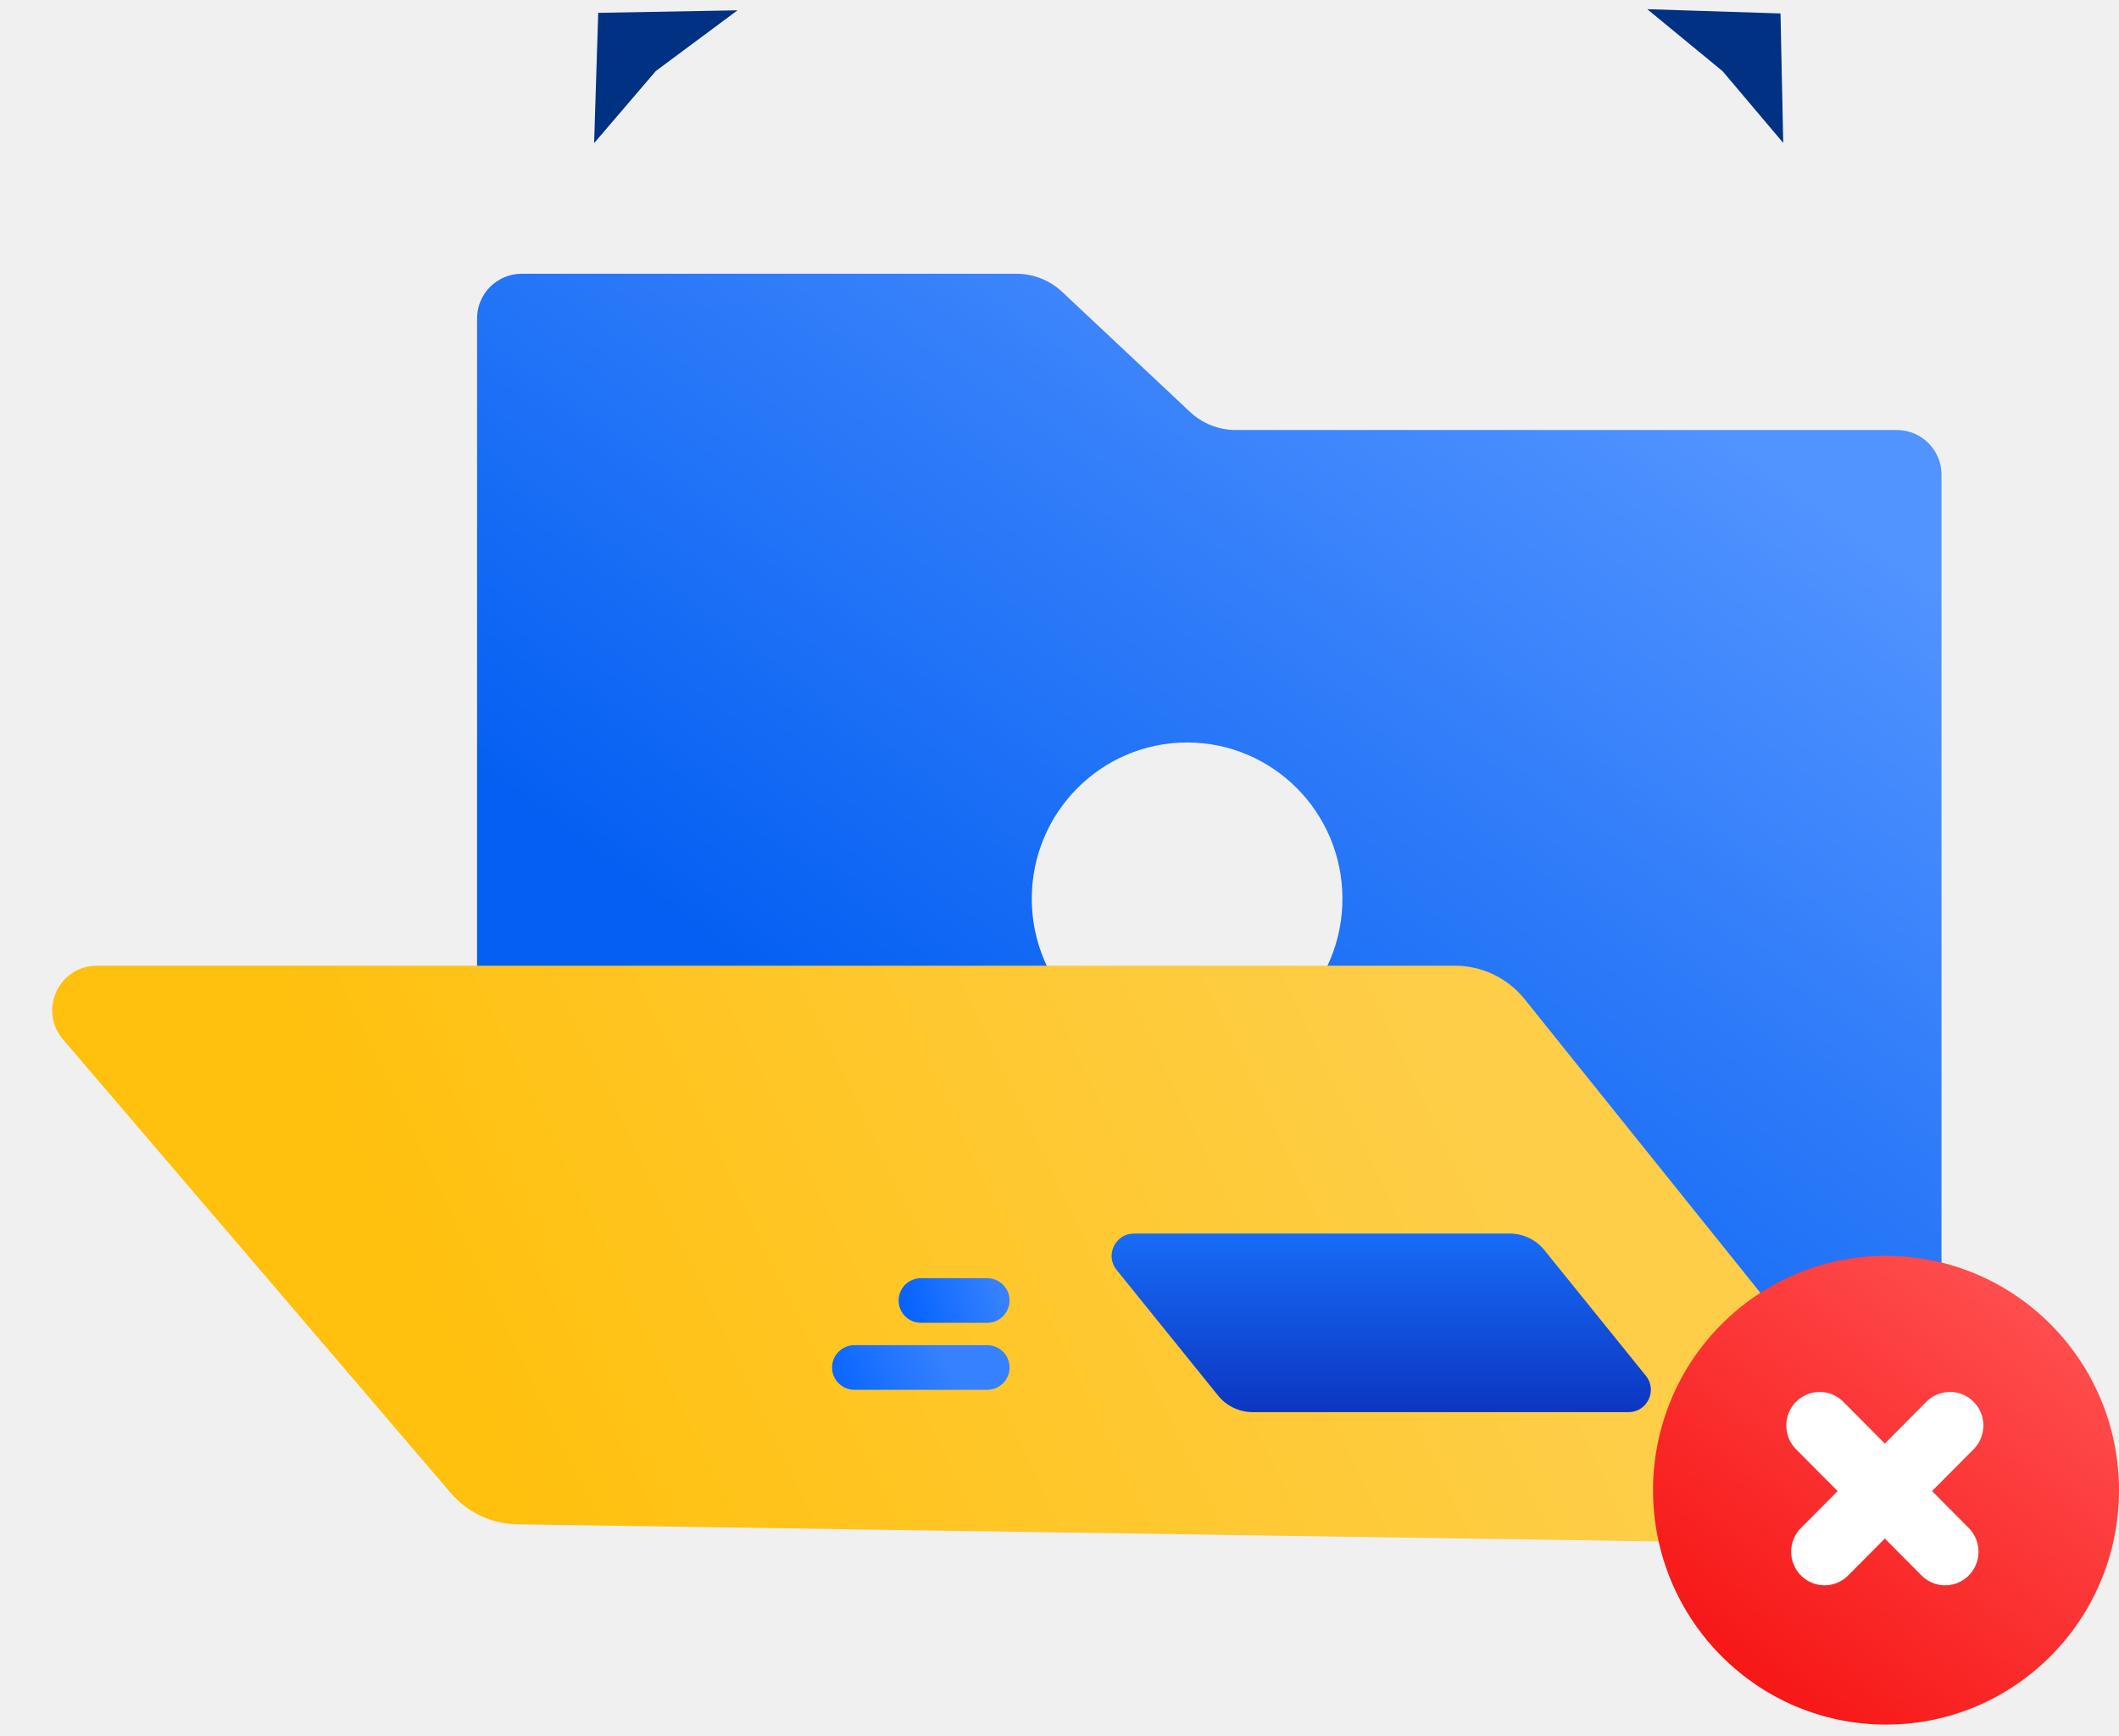
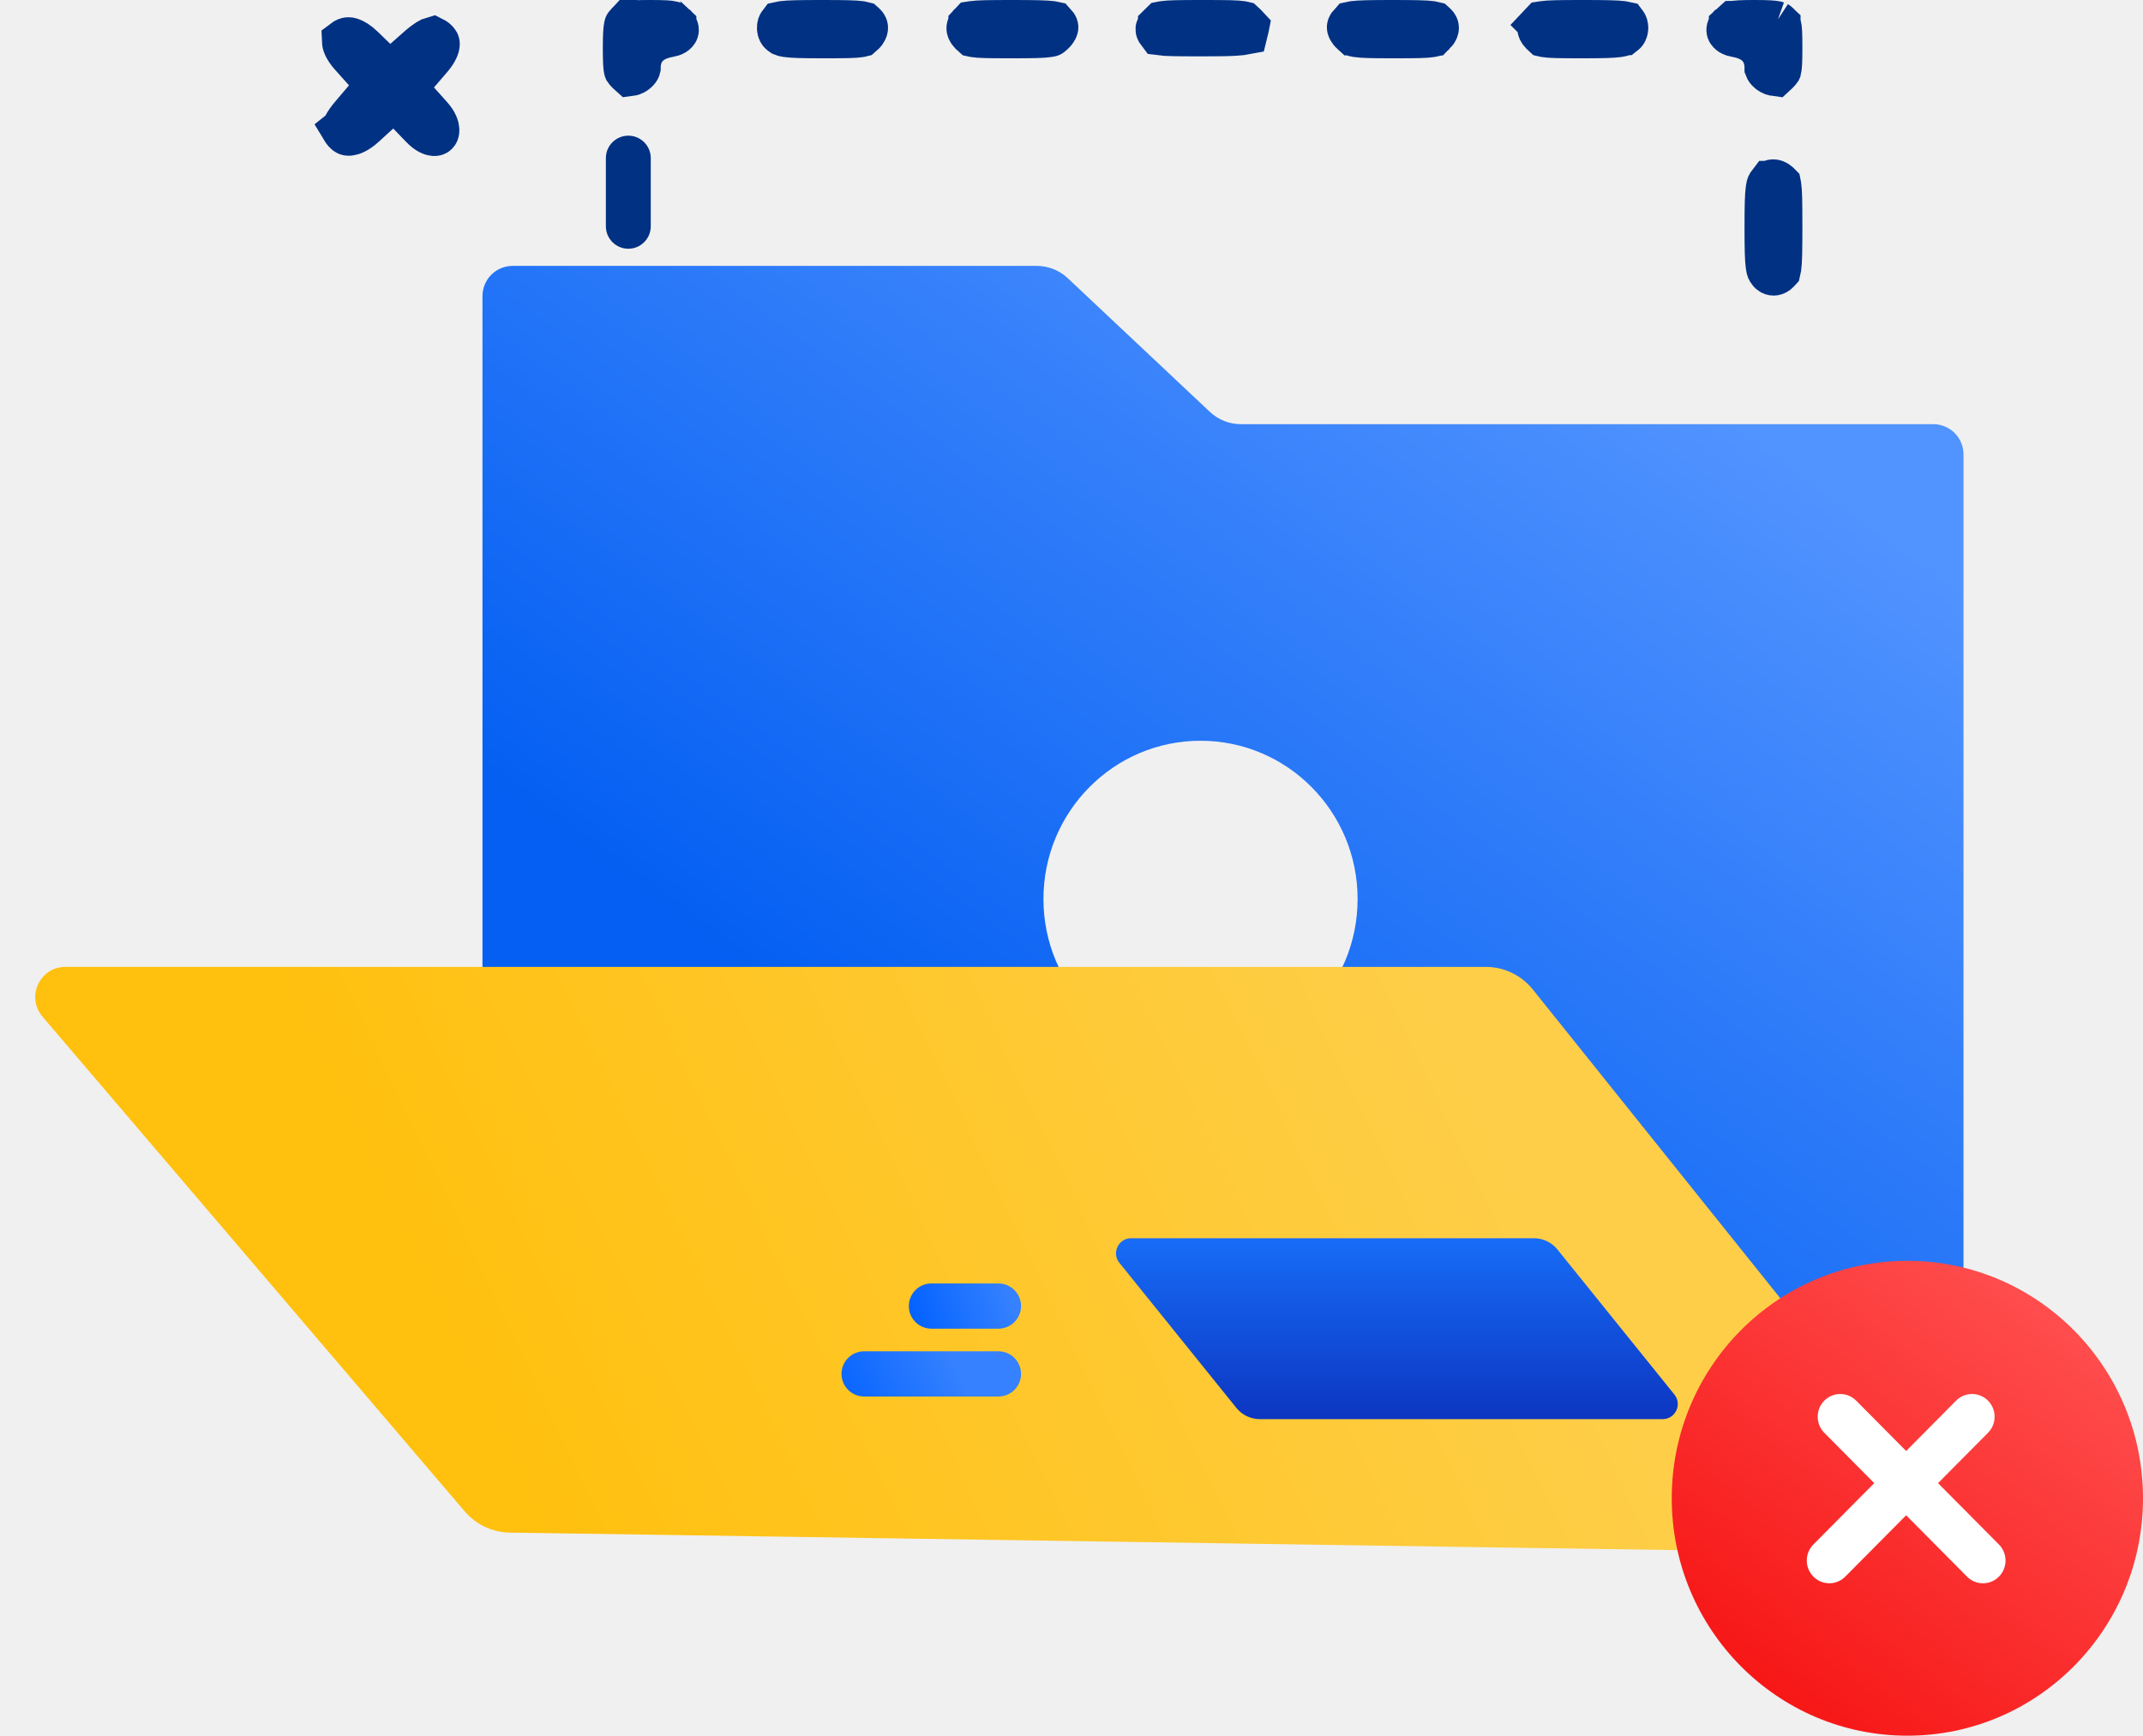
- <svg xmlns="http://www.w3.org/2000/svg" width="94" height="77" viewBox="0 0 94 77" fill="none">
-   <path d="M67.552 54.621H50.042H48.857L54.187 62.62L72.966 61.428L67.552 54.621Z" fill="white" stroke="white" stroke-width="0.99" />
-   <path d="M77.564 1.997C77.567 2.062 77.57 2.136 77.571 2.222C77.511 2.151 77.442 2.082 77.363 2.015C77.352 2.006 77.339 1.998 77.328 1.989C77.419 1.991 77.497 1.993 77.564 1.997ZM28.137 2.015C28.059 2.081 27.991 2.151 27.931 2.221C27.933 2.134 27.934 2.059 27.938 1.994C28.005 1.991 28.083 1.988 28.173 1.987C28.161 1.996 28.148 2.005 28.137 2.015Z" fill="#002D84" stroke="#003183" stroke-width="2.97" />
-   <rect width="2.113" height="23.373" rx="1.056" transform="matrix(1 -0.000714688 0.0007063 1 80.9678 27.422)" fill="white" />
-   <rect width="2.113" height="2.039" rx="1.02" transform="matrix(1 -0.000714688 0.0007063 1 80.9756 23.8781)" fill="white" />
-   <path fill-rule="evenodd" clip-rule="evenodd" d="M21.163 42.836V14.123C21.163 13.029 22.05 12.143 23.143 12.143H45.087C45.842 12.143 46.569 12.431 47.12 12.948L52.787 18.269C53.338 18.786 54.065 19.074 54.821 19.074H84.146C85.24 19.074 86.126 19.96 86.126 21.054V66.599L23.132 65.114L21.163 42.836ZM52.661 46.796C56.466 46.796 59.551 43.693 59.551 39.866C59.551 36.038 56.466 32.935 52.661 32.935C48.855 32.935 45.77 36.038 45.77 39.866C45.77 43.693 48.855 46.796 52.661 46.796Z" fill="url(#paint0_linear_176_37857)" />
-   <path d="M64.54 42.836H4.298C2.608 42.836 1.694 44.818 2.793 46.102L20 66.229C20.739 67.093 21.814 67.598 22.951 67.615L82.9 68.515C84.576 68.54 85.523 66.602 84.474 65.296L67.629 44.316C66.877 43.38 65.741 42.836 64.54 42.836Z" fill="url(#paint1_linear_176_37857)" />
-   <path d="M54.034 61.903L49.533 56.33C49.01 55.682 49.471 54.718 50.303 54.718H66.97C67.569 54.718 68.135 54.988 68.511 55.453L73.012 61.026C73.535 61.674 73.074 62.639 72.242 62.639H55.574C54.976 62.639 54.41 62.368 54.034 61.903Z" fill="url(#paint2_linear_176_37857)" />
-   <rect x="39.863" y="56.697" width="4.921" height="1.98" rx="0.99" fill="url(#paint3_linear_176_37857)" />
-   <rect x="36.911" y="59.668" width="7.874" height="1.98" rx="0.99" fill="url(#paint4_linear_176_37857)" />
-   <ellipse cx="83.665" cy="66.103" rx="10.335" ry="10.396" fill="url(#paint5_linear_176_37857)" />
-   <line x1="1.485" y1="-1.485" x2="9.379" y2="-1.485" transform="matrix(-0.705017 -0.709191 0.705017 -0.709191 88.3809 68.831)" stroke="white" stroke-width="2.97" stroke-linecap="round" />
-   <line x1="1.485" y1="-1.485" x2="9.379" y2="-1.485" transform="matrix(-0.705017 0.709191 -0.705017 -0.709191 86.5029 61.126)" stroke="white" stroke-width="2.97" stroke-linecap="round" />
+ <svg xmlns="http://www.w3.org/2000/svg" width="142" height="115" viewBox="0 0 142 115" fill="none">
+   <path d="M102.049 81.892H75.596H73.807L81.858 93.995L110.228 92.192L102.049 81.892Z" fill="white" stroke="white" />
+   <path d="M117.485 12.058C117.545 12.055 117.666 12.074 117.807 12.207C117.824 12.223 117.838 12.238 117.849 12.249C117.852 12.265 117.857 12.284 117.861 12.308C117.918 12.682 117.93 13.385 117.93 15.029C117.93 16.618 117.916 17.341 117.859 17.744C117.848 17.821 117.837 17.867 117.831 17.892C117.82 17.904 117.804 17.924 117.778 17.952C117.676 18.062 117.575 18.086 117.51 18.084C117.464 18.083 117.412 18.068 117.36 18.024L117.308 17.97C117.238 17.879 117.228 17.854 117.225 17.847C117.22 17.834 117.195 17.773 117.171 17.596C117.114 17.188 117.096 16.496 117.096 15.065C117.096 13.634 117.114 12.942 117.171 12.534C117.195 12.357 117.22 12.296 117.225 12.283C117.228 12.276 117.238 12.251 117.308 12.16H117.309C117.373 12.079 117.432 12.06 117.485 12.058ZM28.675 2.605C28.695 2.615 28.73 2.635 28.781 2.673C28.897 2.76 28.938 2.825 28.951 2.849C28.961 2.868 28.967 2.886 28.967 2.923C28.965 3.015 28.91 3.314 28.497 3.795L27.619 4.817L26.762 5.815L27.639 6.795L28.506 7.762C28.863 8.16 28.932 8.459 28.938 8.6C28.945 8.741 28.897 8.794 28.886 8.806C28.876 8.815 28.844 8.845 28.747 8.835C28.643 8.825 28.37 8.754 27.999 8.368L27.14 7.476L26.129 6.424L25.05 7.405L24.069 8.298L24.068 8.299C23.632 8.696 23.306 8.802 23.152 8.817C23.082 8.824 23.045 8.814 23.026 8.807C23.007 8.799 22.967 8.781 22.91 8.719L22.825 8.612C22.817 8.599 22.812 8.589 22.809 8.584L22.81 8.583C22.82 8.512 22.898 8.239 23.35 7.707L24.269 6.625L25.117 5.628L24.243 4.653L23.324 3.628C22.886 3.14 22.831 2.826 22.828 2.744C22.849 2.728 22.891 2.699 22.966 2.668C23.036 2.639 23.106 2.628 23.234 2.668C23.391 2.717 23.652 2.855 24.001 3.193L24.818 3.985L25.816 4.952L26.856 4.032L27.768 3.226C28.307 2.749 28.582 2.63 28.675 2.605ZM116.271 1.5C117.133 1.5 117.489 1.527 117.676 1.567C117.738 1.581 117.743 1.589 117.727 1.58C117.734 1.585 117.759 1.602 117.807 1.648V1.649C117.835 1.676 117.855 1.695 117.868 1.709C117.881 1.77 117.9 1.893 117.913 2.136C117.925 2.383 117.93 2.704 117.93 3.146C117.93 3.603 117.926 3.929 117.913 4.178C117.9 4.429 117.881 4.546 117.868 4.599C117.867 4.601 117.866 4.603 117.865 4.605C117.853 4.622 117.817 4.67 117.71 4.778C117.673 4.815 117.641 4.843 117.614 4.868C117.607 4.867 117.599 4.867 117.592 4.865C117.44 4.836 117.293 4.75 117.191 4.642C117.111 4.555 117.098 4.5 117.096 4.495C117.095 4.073 117.005 3.386 116.388 2.862C115.92 2.464 115.327 2.342 114.988 2.278C114.65 2.215 114.586 2.059 114.577 2.032C114.569 2.008 114.565 1.976 114.576 1.932C114.587 1.888 114.623 1.801 114.733 1.689V1.688C114.814 1.607 114.854 1.575 114.869 1.563C114.87 1.563 114.872 1.563 114.874 1.562C114.926 1.55 115.041 1.531 115.283 1.518C115.522 1.505 115.835 1.5 116.271 1.5ZM43.068 1.5C43.514 1.5 43.834 1.505 44.08 1.518C44.328 1.531 44.447 1.55 44.502 1.563C44.504 1.564 44.506 1.564 44.508 1.564C44.523 1.577 44.564 1.61 44.642 1.688V1.689C44.753 1.801 44.788 1.888 44.8 1.932C44.811 1.976 44.807 2.008 44.799 2.032C44.79 2.058 44.725 2.214 44.388 2.278H44.386C44.047 2.342 43.455 2.464 42.986 2.862C42.369 3.387 42.279 4.074 42.278 4.496C42.276 4.505 42.261 4.56 42.184 4.642C42.108 4.723 42.006 4.792 41.896 4.833L41.784 4.865C41.776 4.867 41.767 4.867 41.76 4.868C41.733 4.844 41.702 4.815 41.666 4.778C41.558 4.67 41.521 4.622 41.51 4.605C41.509 4.603 41.508 4.6 41.508 4.598C41.495 4.547 41.475 4.434 41.462 4.19C41.449 3.948 41.445 3.629 41.445 3.183C41.445 2.315 41.471 1.953 41.513 1.761C41.527 1.695 41.535 1.688 41.527 1.701C41.522 1.71 41.529 1.69 41.596 1.618L41.597 1.619C41.621 1.593 41.639 1.574 41.652 1.561C41.712 1.548 41.832 1.53 42.066 1.518C42.31 1.505 42.629 1.5 43.068 1.5ZM54.432 1.5C55.968 1.5 56.661 1.515 57.046 1.571C57.111 1.581 57.153 1.59 57.175 1.596L57.235 1.649C57.339 1.747 57.345 1.816 57.344 1.85C57.344 1.881 57.334 1.957 57.261 2.061L57.166 2.174C57.109 2.231 57.072 2.264 57.051 2.282C57.039 2.285 57.023 2.29 57.001 2.294C56.678 2.35 56.071 2.363 54.559 2.363C53.18 2.363 52.517 2.344 52.127 2.288C51.961 2.264 51.904 2.241 51.893 2.236L51.773 2.153C51.732 2.12 51.665 2.03 51.656 1.872C51.648 1.734 51.69 1.64 51.728 1.591C51.755 1.585 51.792 1.577 51.843 1.57C52.237 1.516 52.943 1.5 54.432 1.5ZM67.081 1.5C68.588 1.5 69.303 1.516 69.703 1.57C69.757 1.578 69.796 1.586 69.823 1.592C69.895 1.669 69.927 1.726 69.94 1.757C69.953 1.788 69.954 1.805 69.953 1.815C69.952 1.826 69.941 1.959 69.708 2.171C69.595 2.273 69.581 2.273 69.6 2.264C69.625 2.251 69.607 2.269 69.467 2.291C69.109 2.347 68.468 2.363 67.01 2.363C65.488 2.363 64.876 2.35 64.55 2.294C64.526 2.29 64.509 2.284 64.496 2.281C64.475 2.263 64.439 2.23 64.383 2.174C64.228 2.017 64.215 1.908 64.214 1.874C64.213 1.844 64.218 1.754 64.344 1.618L64.344 1.617C64.358 1.601 64.372 1.589 64.383 1.578C64.396 1.576 64.412 1.572 64.43 1.569C64.792 1.513 65.473 1.5 67.081 1.5ZM92.258 1.5C93.794 1.5 94.486 1.515 94.871 1.571C94.937 1.581 94.979 1.59 95.002 1.596L95.061 1.649C95.165 1.747 95.171 1.816 95.171 1.85C95.17 1.891 95.152 2.013 94.992 2.174H94.991C94.935 2.23 94.899 2.263 94.879 2.281C94.866 2.284 94.849 2.29 94.826 2.294C94.5 2.35 93.887 2.363 92.365 2.363C90.907 2.363 90.266 2.347 89.908 2.291C89.767 2.269 89.75 2.251 89.775 2.264C89.794 2.273 89.779 2.273 89.667 2.171H89.666C89.433 1.96 89.422 1.826 89.422 1.815C89.421 1.805 89.421 1.788 89.434 1.757C89.447 1.726 89.48 1.668 89.552 1.591C89.579 1.585 89.617 1.577 89.669 1.57C90.063 1.516 90.769 1.5 92.258 1.5ZM104.907 1.5C106.414 1.5 107.13 1.516 107.529 1.57C107.582 1.577 107.62 1.586 107.647 1.592C107.685 1.642 107.727 1.735 107.719 1.872C107.71 2.03 107.644 2.12 107.602 2.153H107.601C107.512 2.224 107.488 2.234 107.482 2.236C107.472 2.241 107.416 2.264 107.248 2.288C106.858 2.344 106.195 2.363 104.816 2.363C103.304 2.363 102.697 2.35 102.374 2.294C102.351 2.29 102.334 2.285 102.321 2.282C102.301 2.264 102.265 2.23 102.21 2.174C102.054 2.017 102.041 1.908 102.04 1.874C102.039 1.844 102.044 1.754 102.171 1.618L102.17 1.617C102.185 1.601 102.198 1.589 102.209 1.578C102.222 1.576 102.238 1.572 102.257 1.569C102.618 1.513 103.299 1.5 104.907 1.5ZM79.687 1.5C81.317 1.5 81.96 1.511 82.302 1.569C82.326 1.573 82.344 1.578 82.357 1.581C82.38 1.602 82.423 1.644 82.497 1.718C82.534 1.755 82.564 1.787 82.589 1.814C82.587 1.824 82.586 1.835 82.584 1.846C82.559 1.969 82.535 2.057 82.519 2.121C82.389 2.146 82.174 2.177 81.827 2.197C81.308 2.227 80.616 2.234 79.656 2.234C77.963 2.234 77.237 2.223 76.861 2.17C76.793 2.083 76.762 2.02 76.75 1.985C76.737 1.951 76.739 1.937 76.739 1.937C76.739 1.934 76.74 1.918 76.757 1.885C76.775 1.846 76.818 1.779 76.907 1.689V1.688C76.962 1.633 76.997 1.601 77.017 1.582C77.032 1.579 77.053 1.574 77.08 1.569C77.429 1.512 78.083 1.5 79.687 1.5Z" fill="#002D84" stroke="#003183" stroke-width="3" />
+   <rect width="3.191" height="35.368" rx="1.596" transform="matrix(1 -0.000715877 0.000705127 1 122.313 40.7363)" fill="white" />
+   <rect width="3.191" height="3.086" rx="1.543" transform="matrix(1 -0.000715877 0.000705127 1 122.325 35.375)" fill="white" />
+   <path fill-rule="evenodd" clip-rule="evenodd" d="M31.97 64.061V19.617C31.97 18.513 32.865 17.617 33.969 17.617H68.697C69.46 17.617 70.195 17.909 70.752 18.432L80.171 27.29C80.728 27.813 81.463 28.105 82.227 28.105H128.106C129.21 28.105 130.106 29 130.106 30.105V100.018L34.943 97.771L31.97 64.061ZM79.55 70.054C85.298 70.054 89.958 65.358 89.958 59.566C89.958 53.774 85.298 49.079 79.55 49.079C73.801 49.079 69.141 53.774 69.141 59.566C69.141 65.358 73.801 70.054 79.55 70.054Z" fill="url(#paint0_linear_701_88381)" />
+   <path d="M98.447 64.061H4.337C2.63 64.061 1.708 66.061 2.816 67.359L30.795 100.14C31.542 101.014 32.628 101.526 33.778 101.543L127.345 102.95C129.037 102.975 129.994 101.019 128.935 99.699L101.568 65.559C100.809 64.612 99.661 64.061 98.447 64.061Z" fill="url(#paint1_linear_701_88381)" />
+   <path d="M81.925 93.281L74.173 83.668C73.645 83.014 74.111 82.04 74.951 82.04H101.642C102.247 82.04 102.819 82.314 103.199 82.785L110.951 92.398C111.478 93.052 111.013 94.026 110.172 94.026H83.481C82.877 94.026 82.304 93.752 81.925 93.281Z" fill="url(#paint2_linear_701_88381)" />
+   <rect x="60.221" y="85.036" width="7.435" height="2.996" rx="1.498" fill="url(#paint3_linear_701_88381)" />
+   <rect x="55.761" y="89.531" width="11.895" height="2.996" rx="1.498" fill="url(#paint4_linear_701_88381)" />
+   <ellipse cx="126.387" cy="99.268" rx="15.613" ry="15.731" fill="url(#paint5_linear_701_88381)" />
+   <line x1="1.5" y1="-1.5" x2="14.926" y2="-1.5" transform="matrix(-0.704427 -0.709776 0.704427 -0.709776 133.51 103.396)" stroke="white" stroke-width="3" stroke-linecap="round" />
+   <line x1="1.5" y1="-1.5" x2="14.926" y2="-1.5" transform="matrix(-0.704427 0.709776 -0.704427 -0.709776 130.673 91.7363)" stroke="white" stroke-width="3" stroke-linecap="round" />
+   <rect x="40.147" y="8.989" width="2.974" height="7.491" rx="1.487" fill="#003183" />
  <defs>
-     <linearGradient id="paint0_linear_176_37857" x1="76.283" y1="19.083" x2="49.502" y2="55.567" gradientUnits="userSpaceOnUse">
+     <linearGradient id="paint0_linear_701_88381" x1="115.237" y1="28.119" x2="74.693" y2="83.261" gradientUnits="userSpaceOnUse">
      <stop stop-color="#5193FF" />
      <stop offset="1" stop-color="#045FF2" />
    </linearGradient>
-     <linearGradient id="paint1_linear_176_37857" x1="23.131" y1="66.598" x2="64.069" y2="46.985" gradientUnits="userSpaceOnUse">
+     <linearGradient id="paint1_linear_701_88381" x1="34.943" y1="100.017" x2="96.825" y2="70.419" gradientUnits="userSpaceOnUse">
      <stop stop-color="#FFC00E" />
      <stop offset="1" stop-color="#FECE48" />
    </linearGradient>
-     <linearGradient id="paint2_linear_176_37857" x1="61.272" y1="54.718" x2="61.272" y2="62.639" gradientUnits="userSpaceOnUse">
+     <linearGradient id="paint2_linear_701_88381" x1="92.562" y1="82.04" x2="92.562" y2="94.026" gradientUnits="userSpaceOnUse">
      <stop stop-color="#176CF7" />
      <stop offset="1" stop-color="#0C36C1" />
    </linearGradient>
-     <linearGradient id="paint3_linear_176_37857" x1="39.863" y1="58.677" x2="44.298" y2="57.208" gradientUnits="userSpaceOnUse">
+     <linearGradient id="paint3_linear_701_88381" x1="60.221" y1="88.032" x2="66.923" y2="85.816" gradientUnits="userSpaceOnUse">
      <stop stop-color="#0060FF" />
      <stop offset="1" stop-color="#3581FF" />
    </linearGradient>
-     <linearGradient id="paint4_linear_176_37857" x1="36.419" y1="62.638" x2="41.843" y2="60.187" gradientUnits="userSpaceOnUse">
+     <linearGradient id="paint4_linear_701_88381" x1="55.017" y1="94.026" x2="63.216" y2="90.327" gradientUnits="userSpaceOnUse">
      <stop stop-color="#0060FF" />
      <stop offset="1" stop-color="#3581FF" />
    </linearGradient>
-     <linearGradient id="paint5_linear_176_37857" x1="90.124" y1="57.499" x2="77.39" y2="74.228" gradientUnits="userSpaceOnUse">
+     <linearGradient id="paint5_linear_701_88381" x1="136.145" y1="86.248" x2="116.866" y2="111.531" gradientUnits="userSpaceOnUse">
      <stop stop-color="#FF4E4E" />
      <stop offset="1" stop-color="#F71717" />
    </linearGradient>
  </defs>
</svg>
